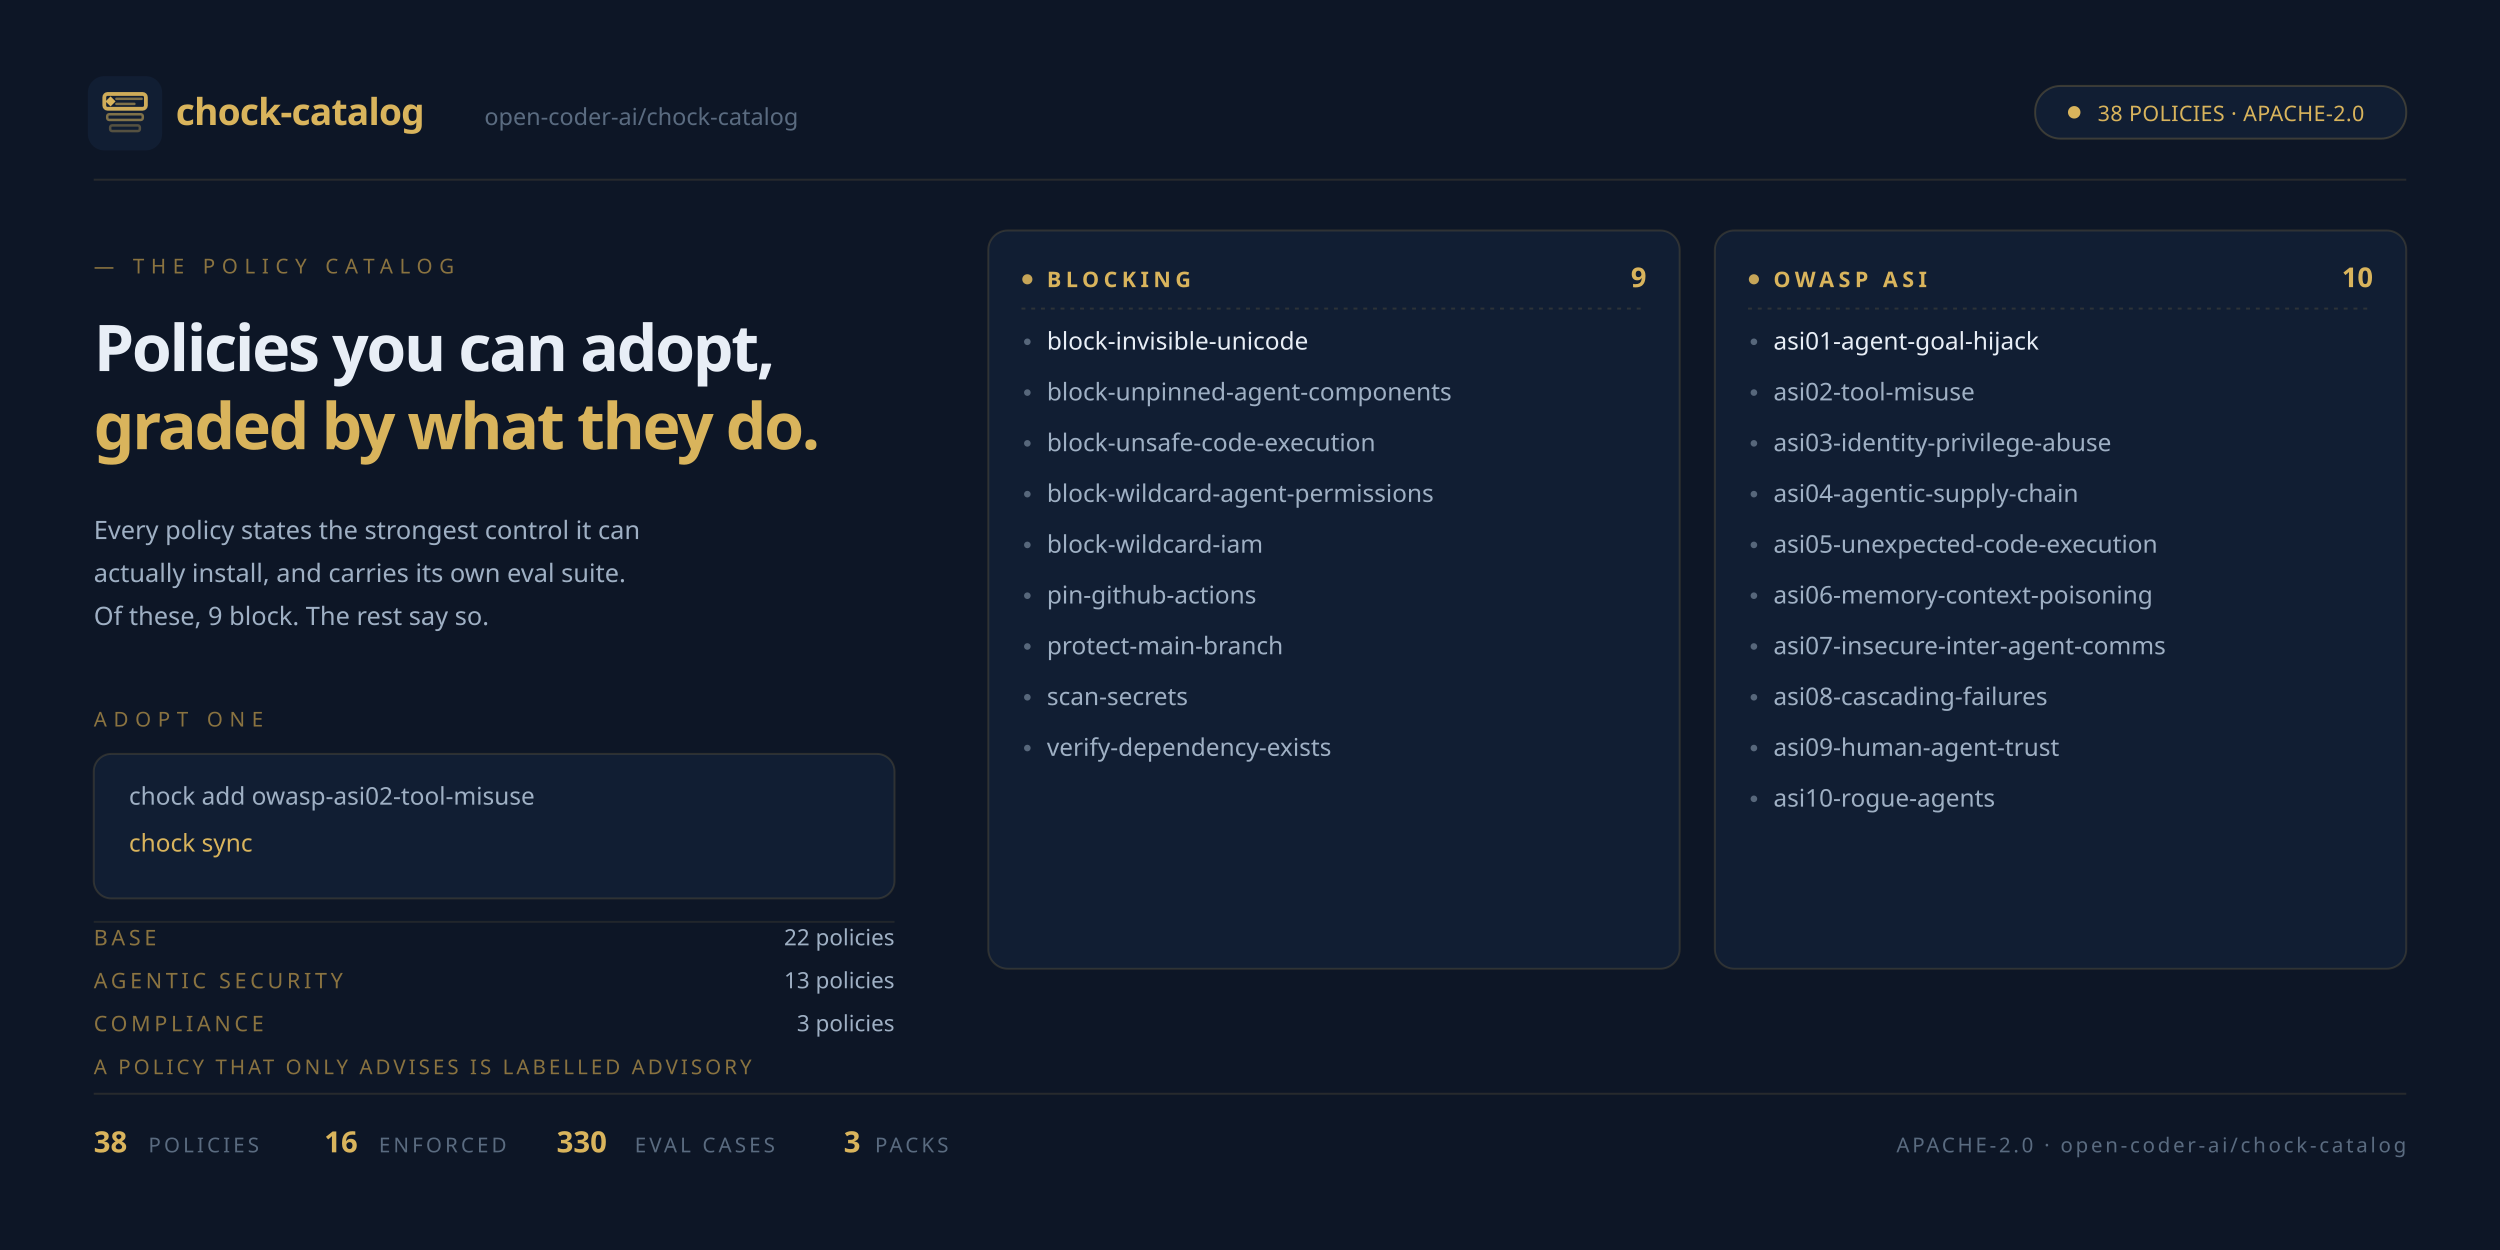
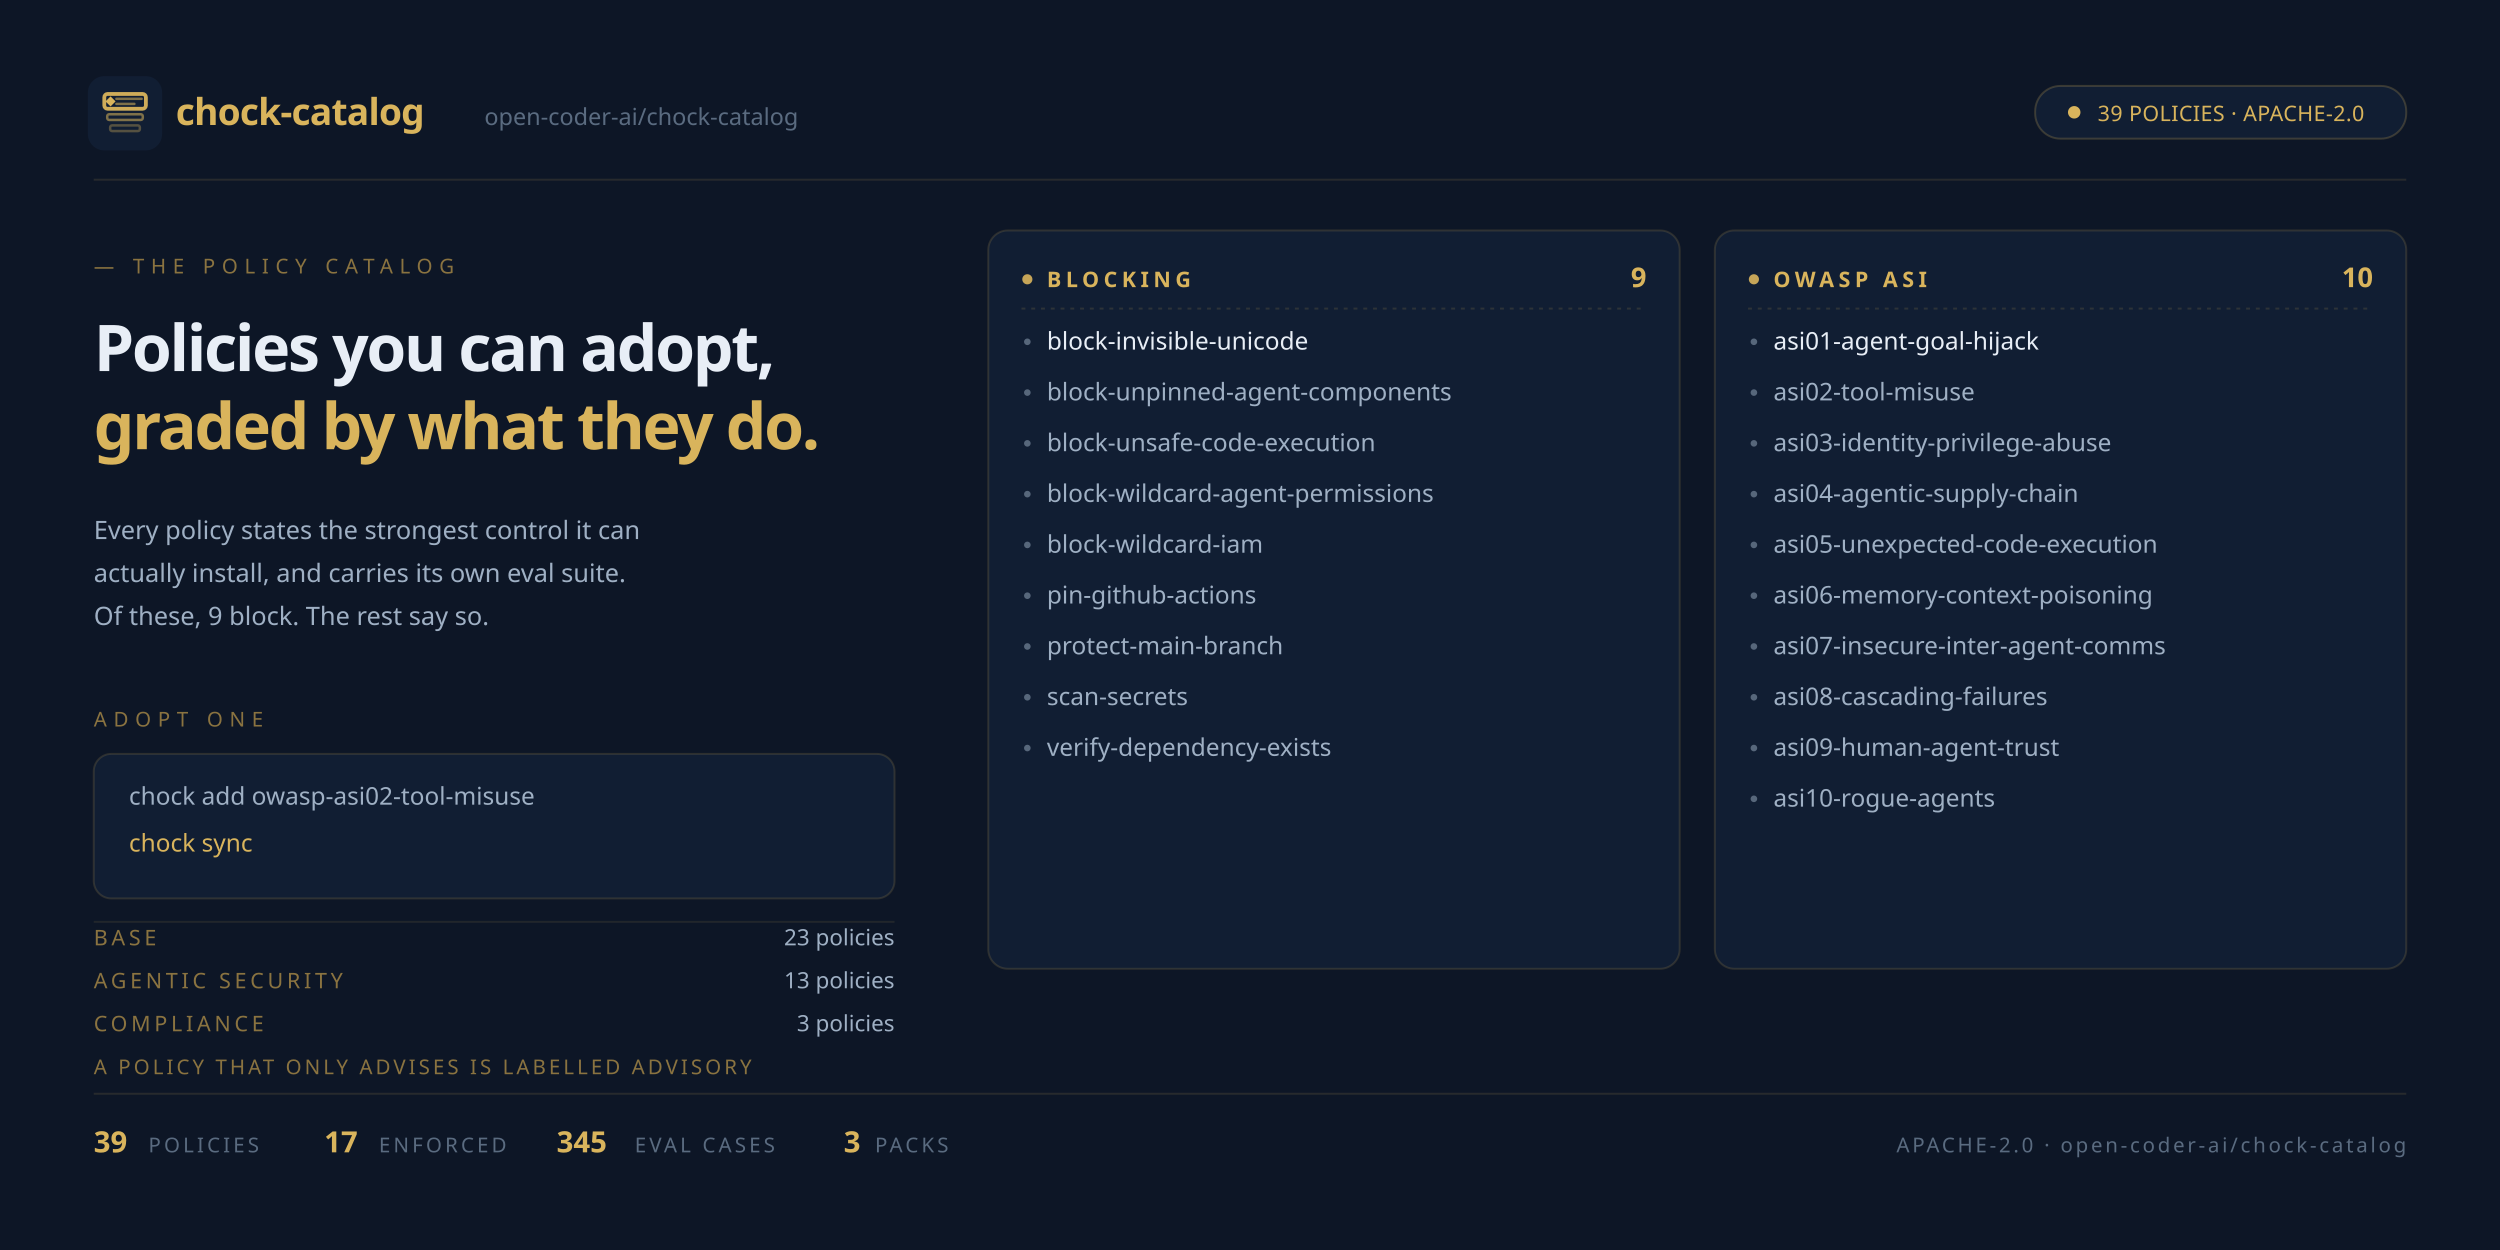
- <svg xmlns="http://www.w3.org/2000/svg" width="1280" height="640" viewBox="0 0 1280 640" role="img" aria-label="chock-catalog — the policy catalog for chock: policies you can adopt, graded by what they actually enforce. 38 policies across 3 packs (agentic-security 13, base 22, compliance 3); 16 enforced (9 at commit, 7 at pre-tool-use) and 22 advisory; 330 eval cases. The 9 blocking policies: block-invisible-unicode, block-unpinned-agent-components, block-unsafe-code-execution, block-wildcard-agent-permissions, block-wildcard-iam, pin-github-actions, protect-main-branch, scan-secrets, verify-dependency-exists. Full OWASP Agentic Security Initiative top ten coverage, ASI01 through ASI10. Apache-2.0.">
+ <svg xmlns="http://www.w3.org/2000/svg" width="1280" height="640" viewBox="0 0 1280 640" role="img" aria-label="chock-catalog — the policy catalog for chock: policies you can adopt, graded by what they actually enforce. 39 policies across 3 packs (agentic-security 13, base 23, compliance 3); 17 enforced (9 at commit, 8 at pre-tool-use) and 22 advisory; 345 eval cases. The 9 blocking policies: block-invisible-unicode, block-unpinned-agent-components, block-unsafe-code-execution, block-wildcard-agent-permissions, block-wildcard-iam, pin-github-actions, protect-main-branch, scan-secrets, verify-dependency-exists. Full OWASP Agentic Security Initiative top ten coverage, ASI01 through ASI10. Apache-2.0.">
  <rect width="1280" height="640" fill="#0D1626" />
  <rect x="45.0" y="39.0" width="38" height="38" rx="8.4" fill="#111E33" />
  <rect x="56.4" y="64.2" width="15.2" height="2.9" rx="1.0" fill="none" stroke="#D9B45C" stroke-width="1.29" stroke-opacity="0.34" />
  <rect x="54.9" y="58.5" width="18.2" height="2.9" rx="1.0" fill="none" stroke="#D9B45C" stroke-width="1.29" stroke-opacity="0.55" />
  <rect x="53.4" y="48.1" width="21.3" height="7.6" rx="1.7" fill="none" stroke="#D9B45C" stroke-width="1.94" stroke-opacity="0.95" />
  <rect x="54.77" y="50.10" width="3.65" height="3.65" transform="rotate(45 56.59 51.92)" fill="#D9B45C" />
  <line x1="59.6" y1="50.6" x2="72.5" y2="50.6" stroke="#D9B45C" stroke-width="1.29" stroke-opacity="0.55" stroke-linecap="round" />
  <line x1="59.6" y1="53.2" x2="68.8" y2="53.2" stroke="#D9B45C" stroke-width="1.29" stroke-opacity="0.55" stroke-linecap="round" />
  <text x="90" y="64" font-family="Geist Mono" font-size="19" font-weight="700" letter-spacing="-0.4" fill="#D9B45C">chock-catalog</text>
  <text x="248" y="64" font-family="Geist Mono" font-size="12" fill="#5A6B80">open-coder-ai/chock-catalog</text>
  <rect x="1042" y="44" width="190" height="27" rx="13" fill="#111E33" stroke="#D9B45C" stroke-opacity="0.22" />
  <circle cx="1062" cy="57.5" r="3.2" fill="#D9B45C" />
-   <text x="1074" y="62" font-family="Geist Mono" font-size="11" letter-spacing="0.2" fill="#D9B45C">38 POLICIES · APACHE-2.0</text>
+   <text x="1074" y="62" font-family="Geist Mono" font-size="11" letter-spacing="0.2" fill="#D9B45C">39 POLICIES · APACHE-2.0</text>
  <line x1="48" y1="92" x2="1232" y2="92" stroke="#D9B45C" stroke-opacity="0.13" stroke-width="1" />
  <text x="48" y="140" font-family="Geist Mono" font-size="10.5" letter-spacing="3.4" fill="#8A7340">— THE POLICY CATALOG</text>
  <text x="48" y="190" font-family="Geist Mono" font-size="33" font-weight="700" letter-spacing="-1.2" fill="#E8EEF6">Policies you can adopt,</text>
  <text x="48" y="230" font-family="Geist Mono" font-size="33" font-weight="700" letter-spacing="-1.2" fill="#D9B45C">graded by what they do.</text>
  <text x="48" y="276" font-family="Geist Mono" font-size="13" fill="#9FB0C4">Every policy states the strongest control it can</text>
  <text x="48" y="298" font-family="Geist Mono" font-size="13" fill="#9FB0C4">actually install, and carries its own eval suite.</text>
  <text x="48" y="320" font-family="Geist Mono" font-size="13" fill="#9FB0C4">Of these, 9 block. The rest say so.</text>
  <text x="48" y="372" font-family="Geist Mono" font-size="10.5" letter-spacing="3.4" fill="#8A7340">ADOPT ONE</text>
  <rect x="48" y="386" width="410" height="74" rx="9" fill="#111E33" stroke="#D9B45C" stroke-opacity="0.16" />
  <text x="66" y="412" font-family="Geist Mono" font-size="12.5" fill="#9FB0C4">chock add owasp-asi02-tool-misuse</text>
  <text x="66" y="436" font-family="Geist Mono" font-size="12.5" fill="#D9B45C">chock sync</text>
  <line x1="48" y1="472" x2="458" y2="472" stroke="#D9B45C" stroke-opacity="0.10" stroke-width="1" />
  <text x="48" y="484" font-family="Geist Mono" font-size="11" letter-spacing="1.9" fill="#8A7340">BASE</text>
-   <text x="458" y="484" font-family="Geist Mono" font-size="11.5" text-anchor="end" fill="#9FB0C4">22 policies</text>
+   <text x="458" y="484" font-family="Geist Mono" font-size="11.5" text-anchor="end" fill="#9FB0C4">23 policies</text>
  <text x="48" y="506" font-family="Geist Mono" font-size="11" letter-spacing="1.9" fill="#8A7340">AGENTIC SECURITY</text>
  <text x="458" y="506" font-family="Geist Mono" font-size="11.5" text-anchor="end" fill="#9FB0C4">13 policies</text>
  <text x="48" y="528" font-family="Geist Mono" font-size="11" letter-spacing="1.9" fill="#8A7340">COMPLIANCE</text>
  <text x="458" y="528" font-family="Geist Mono" font-size="11.5" text-anchor="end" fill="#9FB0C4">3 policies</text>
  <text x="48" y="550" font-family="Geist Mono" font-size="10.5" letter-spacing="1.55" fill="#8A7340">A POLICY THAT ONLY ADVISES IS LABELLED ADVISORY</text>
  <rect x="506" y="118" width="354" height="378" rx="10" fill="#111E33" stroke="#D9B45C" stroke-opacity="0.16" stroke-width="1" />
  <circle cx="526" cy="143" r="2.6" fill="#D9B45C" fill-opacity="0.9" />
  <text x="536" y="147" font-family="Geist Mono" font-size="11" font-weight="700" letter-spacing="2.3" fill="#D9B45C">BLOCKING</text>
  <text x="843" y="147" font-family="Geist Mono" font-size="14" font-weight="700" text-anchor="end" fill="#D9B45C">9</text>
  <line x1="523" y1="158" x2="843" y2="158" stroke="#D9B45C" stroke-opacity="0.14" stroke-width="1" stroke-dasharray="2 3" />
  <circle cx="526" cy="175" r="1.7" fill="#9FB0C4" fill-opacity="0.5" />
  <text x="536" y="179" font-family="Geist Mono" font-size="12.5" fill="#E8EEF6">block-invisible-unicode</text>
  <circle cx="526" cy="201" r="1.7" fill="#9FB0C4" fill-opacity="0.5" />
  <text x="536" y="205" font-family="Geist Mono" font-size="12.5" fill="#9FB0C4">block-unpinned-agent-components</text>
  <circle cx="526" cy="227" r="1.7" fill="#9FB0C4" fill-opacity="0.5" />
  <text x="536" y="231" font-family="Geist Mono" font-size="12.5" fill="#9FB0C4">block-unsafe-code-execution</text>
  <circle cx="526" cy="253" r="1.7" fill="#9FB0C4" fill-opacity="0.5" />
  <text x="536" y="257" font-family="Geist Mono" font-size="12.5" fill="#9FB0C4">block-wildcard-agent-permissions</text>
  <circle cx="526" cy="279" r="1.7" fill="#9FB0C4" fill-opacity="0.5" />
  <text x="536" y="283" font-family="Geist Mono" font-size="12.5" fill="#9FB0C4">block-wildcard-iam</text>
  <circle cx="526" cy="305" r="1.7" fill="#9FB0C4" fill-opacity="0.5" />
  <text x="536" y="309" font-family="Geist Mono" font-size="12.5" fill="#9FB0C4">pin-github-actions</text>
  <circle cx="526" cy="331" r="1.7" fill="#9FB0C4" fill-opacity="0.5" />
  <text x="536" y="335" font-family="Geist Mono" font-size="12.5" fill="#9FB0C4">protect-main-branch</text>
  <circle cx="526" cy="357" r="1.7" fill="#9FB0C4" fill-opacity="0.5" />
  <text x="536" y="361" font-family="Geist Mono" font-size="12.5" fill="#9FB0C4">scan-secrets</text>
  <circle cx="526" cy="383" r="1.7" fill="#9FB0C4" fill-opacity="0.5" />
  <text x="536" y="387" font-family="Geist Mono" font-size="12.5" fill="#9FB0C4">verify-dependency-exists</text>
  <rect x="878" y="118" width="354" height="378" rx="10" fill="#111E33" stroke="#D9B45C" stroke-opacity="0.16" stroke-width="1" />
  <circle cx="898" cy="143" r="2.6" fill="#D9B45C" fill-opacity="0.9" />
  <text x="908" y="147" font-family="Geist Mono" font-size="11" font-weight="700" letter-spacing="2.3" fill="#D9B45C">OWASP ASI</text>
  <text x="1215" y="147" font-family="Geist Mono" font-size="14" font-weight="700" text-anchor="end" fill="#D9B45C">10</text>
  <line x1="895" y1="158" x2="1215" y2="158" stroke="#D9B45C" stroke-opacity="0.14" stroke-width="1" stroke-dasharray="2 3" />
  <circle cx="898" cy="175" r="1.7" fill="#9FB0C4" fill-opacity="0.5" />
  <text x="908" y="179" font-family="Geist Mono" font-size="12.5" fill="#E8EEF6">asi01-agent-goal-hijack</text>
  <circle cx="898" cy="201" r="1.7" fill="#9FB0C4" fill-opacity="0.5" />
  <text x="908" y="205" font-family="Geist Mono" font-size="12.5" fill="#9FB0C4">asi02-tool-misuse</text>
  <circle cx="898" cy="227" r="1.7" fill="#9FB0C4" fill-opacity="0.5" />
  <text x="908" y="231" font-family="Geist Mono" font-size="12.5" fill="#9FB0C4">asi03-identity-privilege-abuse</text>
  <circle cx="898" cy="253" r="1.7" fill="#9FB0C4" fill-opacity="0.5" />
  <text x="908" y="257" font-family="Geist Mono" font-size="12.5" fill="#9FB0C4">asi04-agentic-supply-chain</text>
  <circle cx="898" cy="279" r="1.7" fill="#9FB0C4" fill-opacity="0.5" />
  <text x="908" y="283" font-family="Geist Mono" font-size="12.5" fill="#9FB0C4">asi05-unexpected-code-execution</text>
  <circle cx="898" cy="305" r="1.7" fill="#9FB0C4" fill-opacity="0.5" />
  <text x="908" y="309" font-family="Geist Mono" font-size="12.5" fill="#9FB0C4">asi06-memory-context-poisoning</text>
  <circle cx="898" cy="331" r="1.7" fill="#9FB0C4" fill-opacity="0.5" />
  <text x="908" y="335" font-family="Geist Mono" font-size="12.5" fill="#9FB0C4">asi07-insecure-inter-agent-comms</text>
  <circle cx="898" cy="357" r="1.7" fill="#9FB0C4" fill-opacity="0.5" />
  <text x="908" y="361" font-family="Geist Mono" font-size="12.5" fill="#9FB0C4">asi08-cascading-failures</text>
  <circle cx="898" cy="383" r="1.7" fill="#9FB0C4" fill-opacity="0.5" />
  <text x="908" y="387" font-family="Geist Mono" font-size="12.5" fill="#9FB0C4">asi09-human-agent-trust</text>
  <circle cx="898" cy="409" r="1.7" fill="#9FB0C4" fill-opacity="0.5" />
  <text x="908" y="413" font-family="Geist Mono" font-size="12.5" fill="#9FB0C4">asi10-rogue-agents</text>
  <line x1="48" y1="560" x2="1232" y2="560" stroke="#D9B45C" stroke-opacity="0.13" stroke-width="1" />
-   <text x="48" y="590" font-family="Geist Mono" font-size="15" font-weight="700" fill="#D9B45C">38</text>
+   <text x="48" y="590" font-family="Geist Mono" font-size="15" font-weight="700" fill="#D9B45C">39</text>
  <text x="76" y="590" font-family="Geist Mono" font-size="10.5" letter-spacing="1.6" fill="#5A6B80">POLICIES</text>
-   <text x="166" y="590" font-family="Geist Mono" font-size="15" font-weight="700" fill="#D9B45C">16</text>
+   <text x="166" y="590" font-family="Geist Mono" font-size="15" font-weight="700" fill="#D9B45C">17</text>
  <text x="194" y="590" font-family="Geist Mono" font-size="10.5" letter-spacing="1.6" fill="#5A6B80">ENFORCED</text>
-   <text x="285" y="590" font-family="Geist Mono" font-size="15" font-weight="700" fill="#D9B45C">330</text>
+   <text x="285" y="590" font-family="Geist Mono" font-size="15" font-weight="700" fill="#D9B45C">345</text>
  <text x="325" y="590" font-family="Geist Mono" font-size="10.5" letter-spacing="1.6" fill="#5A6B80">EVAL CASES</text>
  <text x="432" y="590" font-family="Geist Mono" font-size="15" font-weight="700" fill="#D9B45C">3</text>
  <text x="448" y="590" font-family="Geist Mono" font-size="10.5" letter-spacing="1.6" fill="#5A6B80">PACKS</text>
  <text x="1232" y="590" font-family="Geist Mono" font-size="10.5" letter-spacing="1.4" text-anchor="end" fill="#5A6B80">APACHE-2.0 · open-coder-ai/chock-catalog</text>
</svg>
